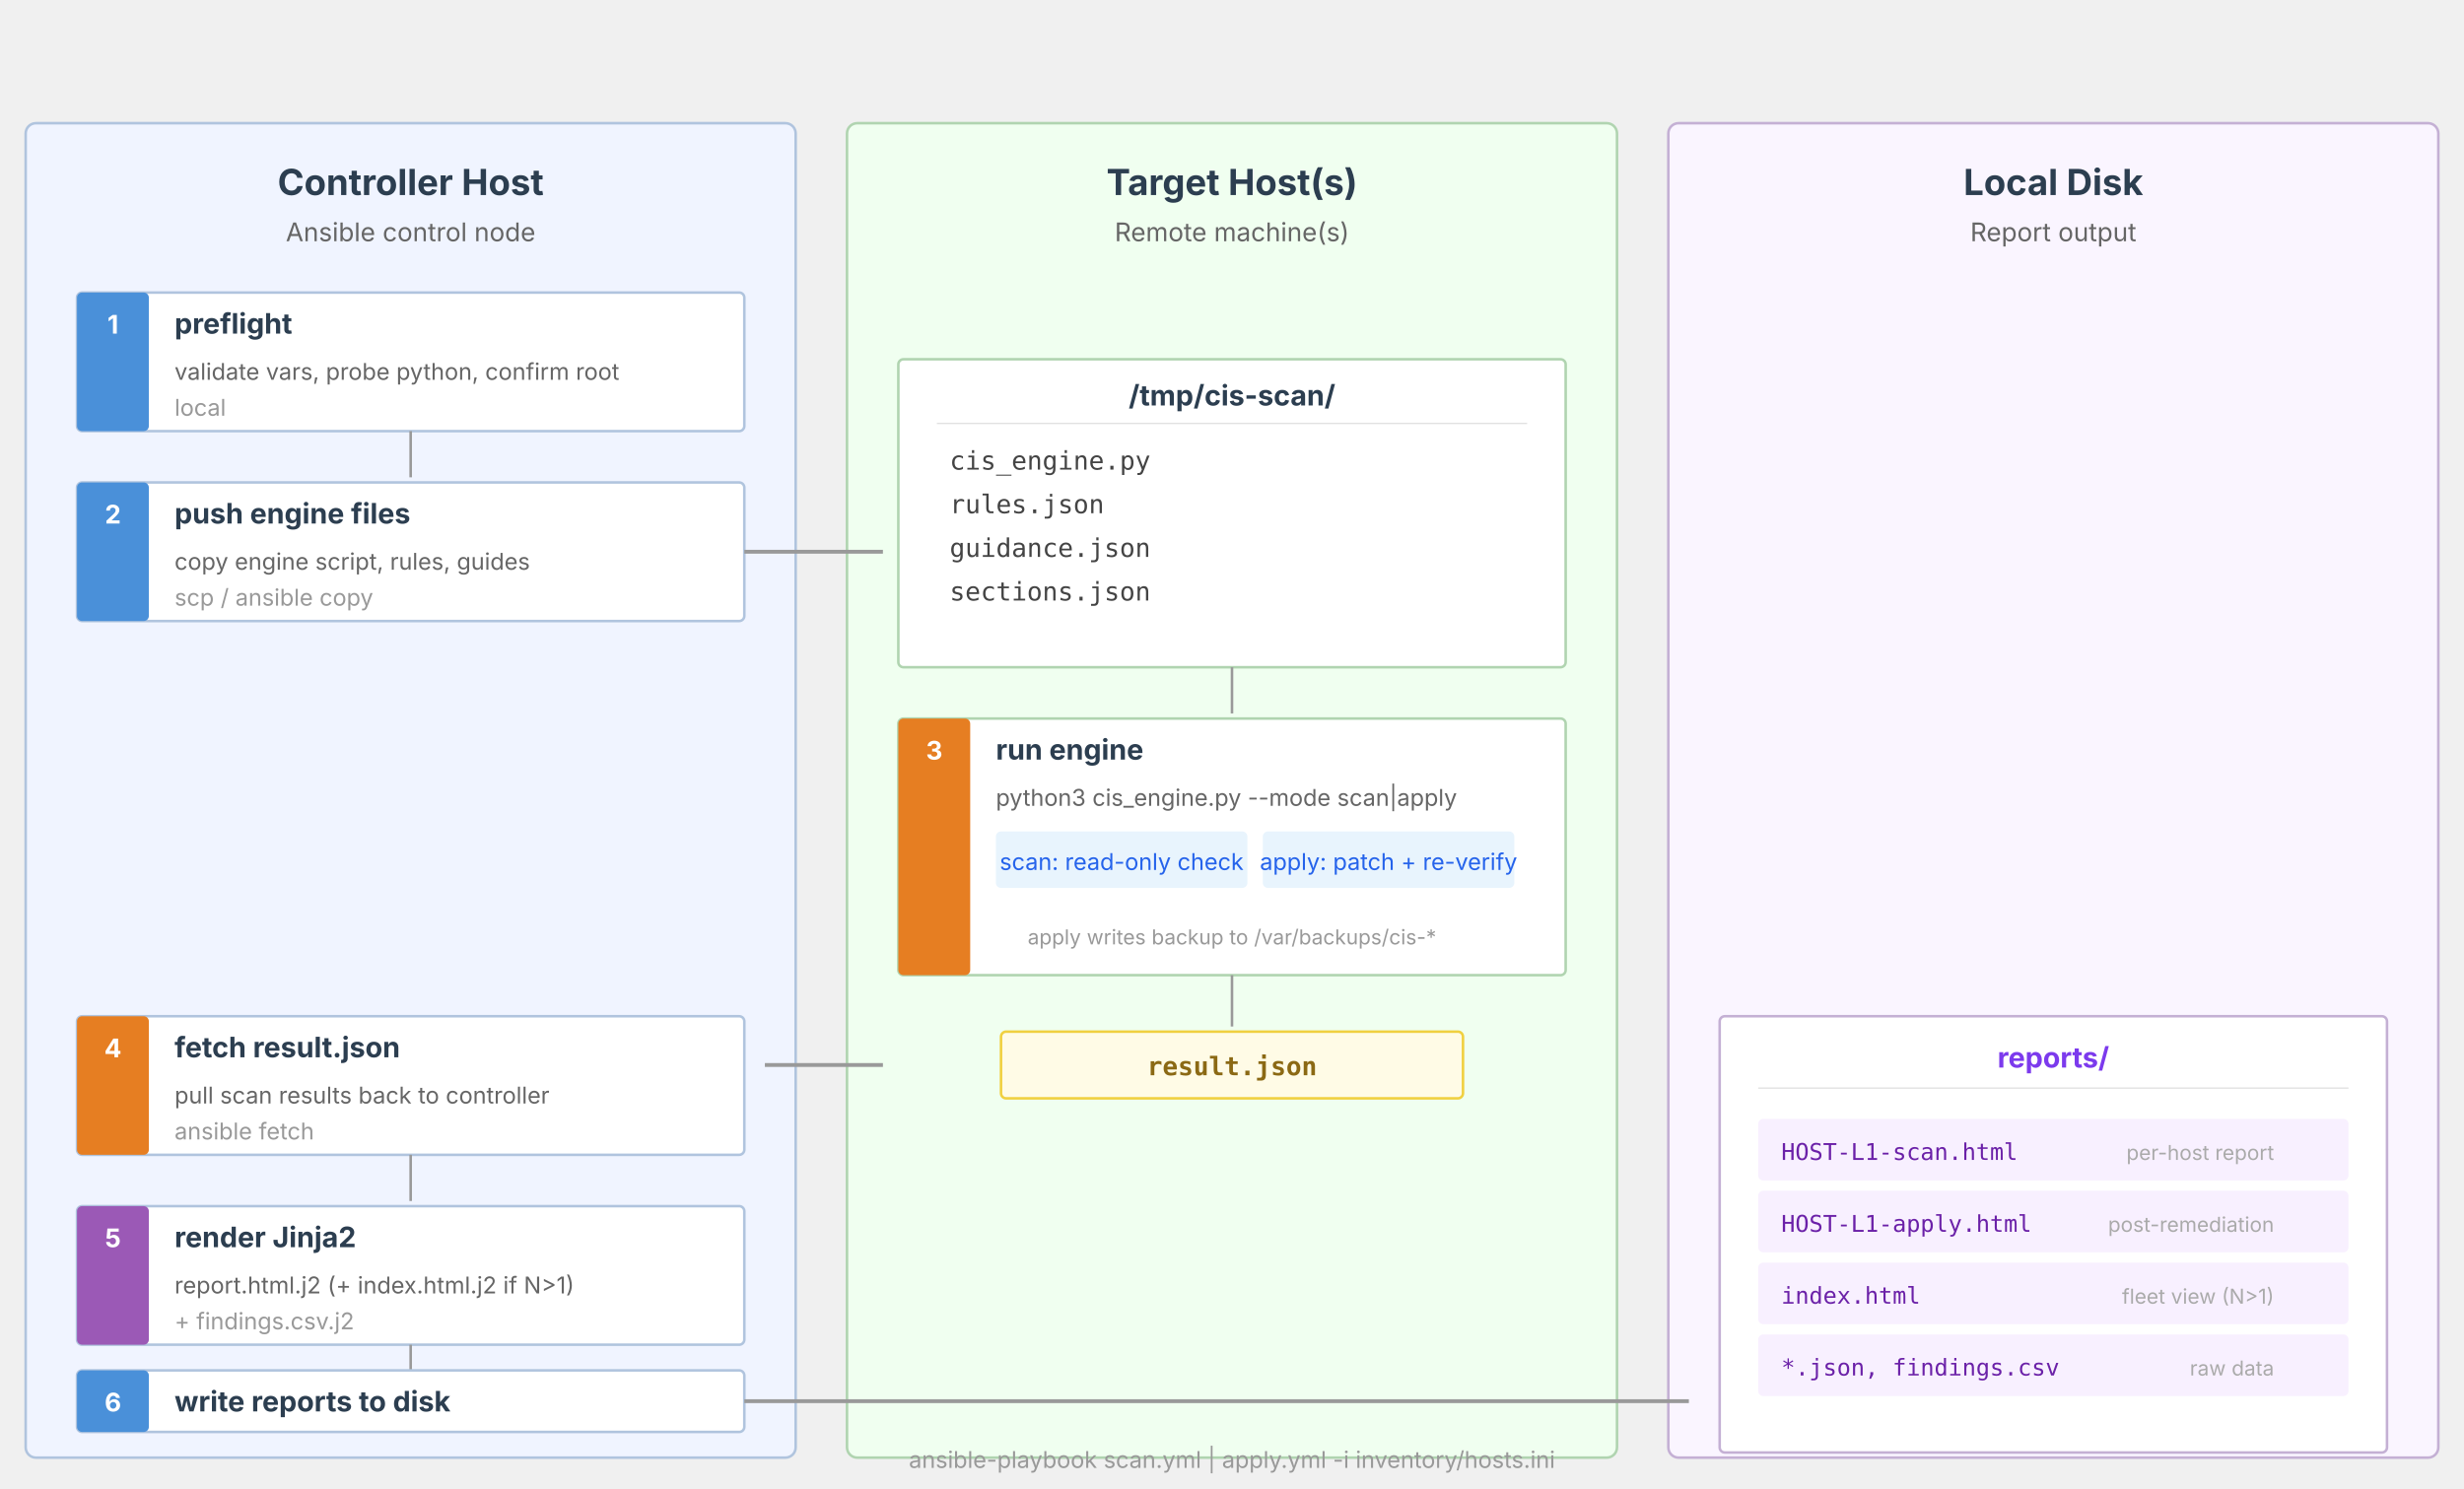
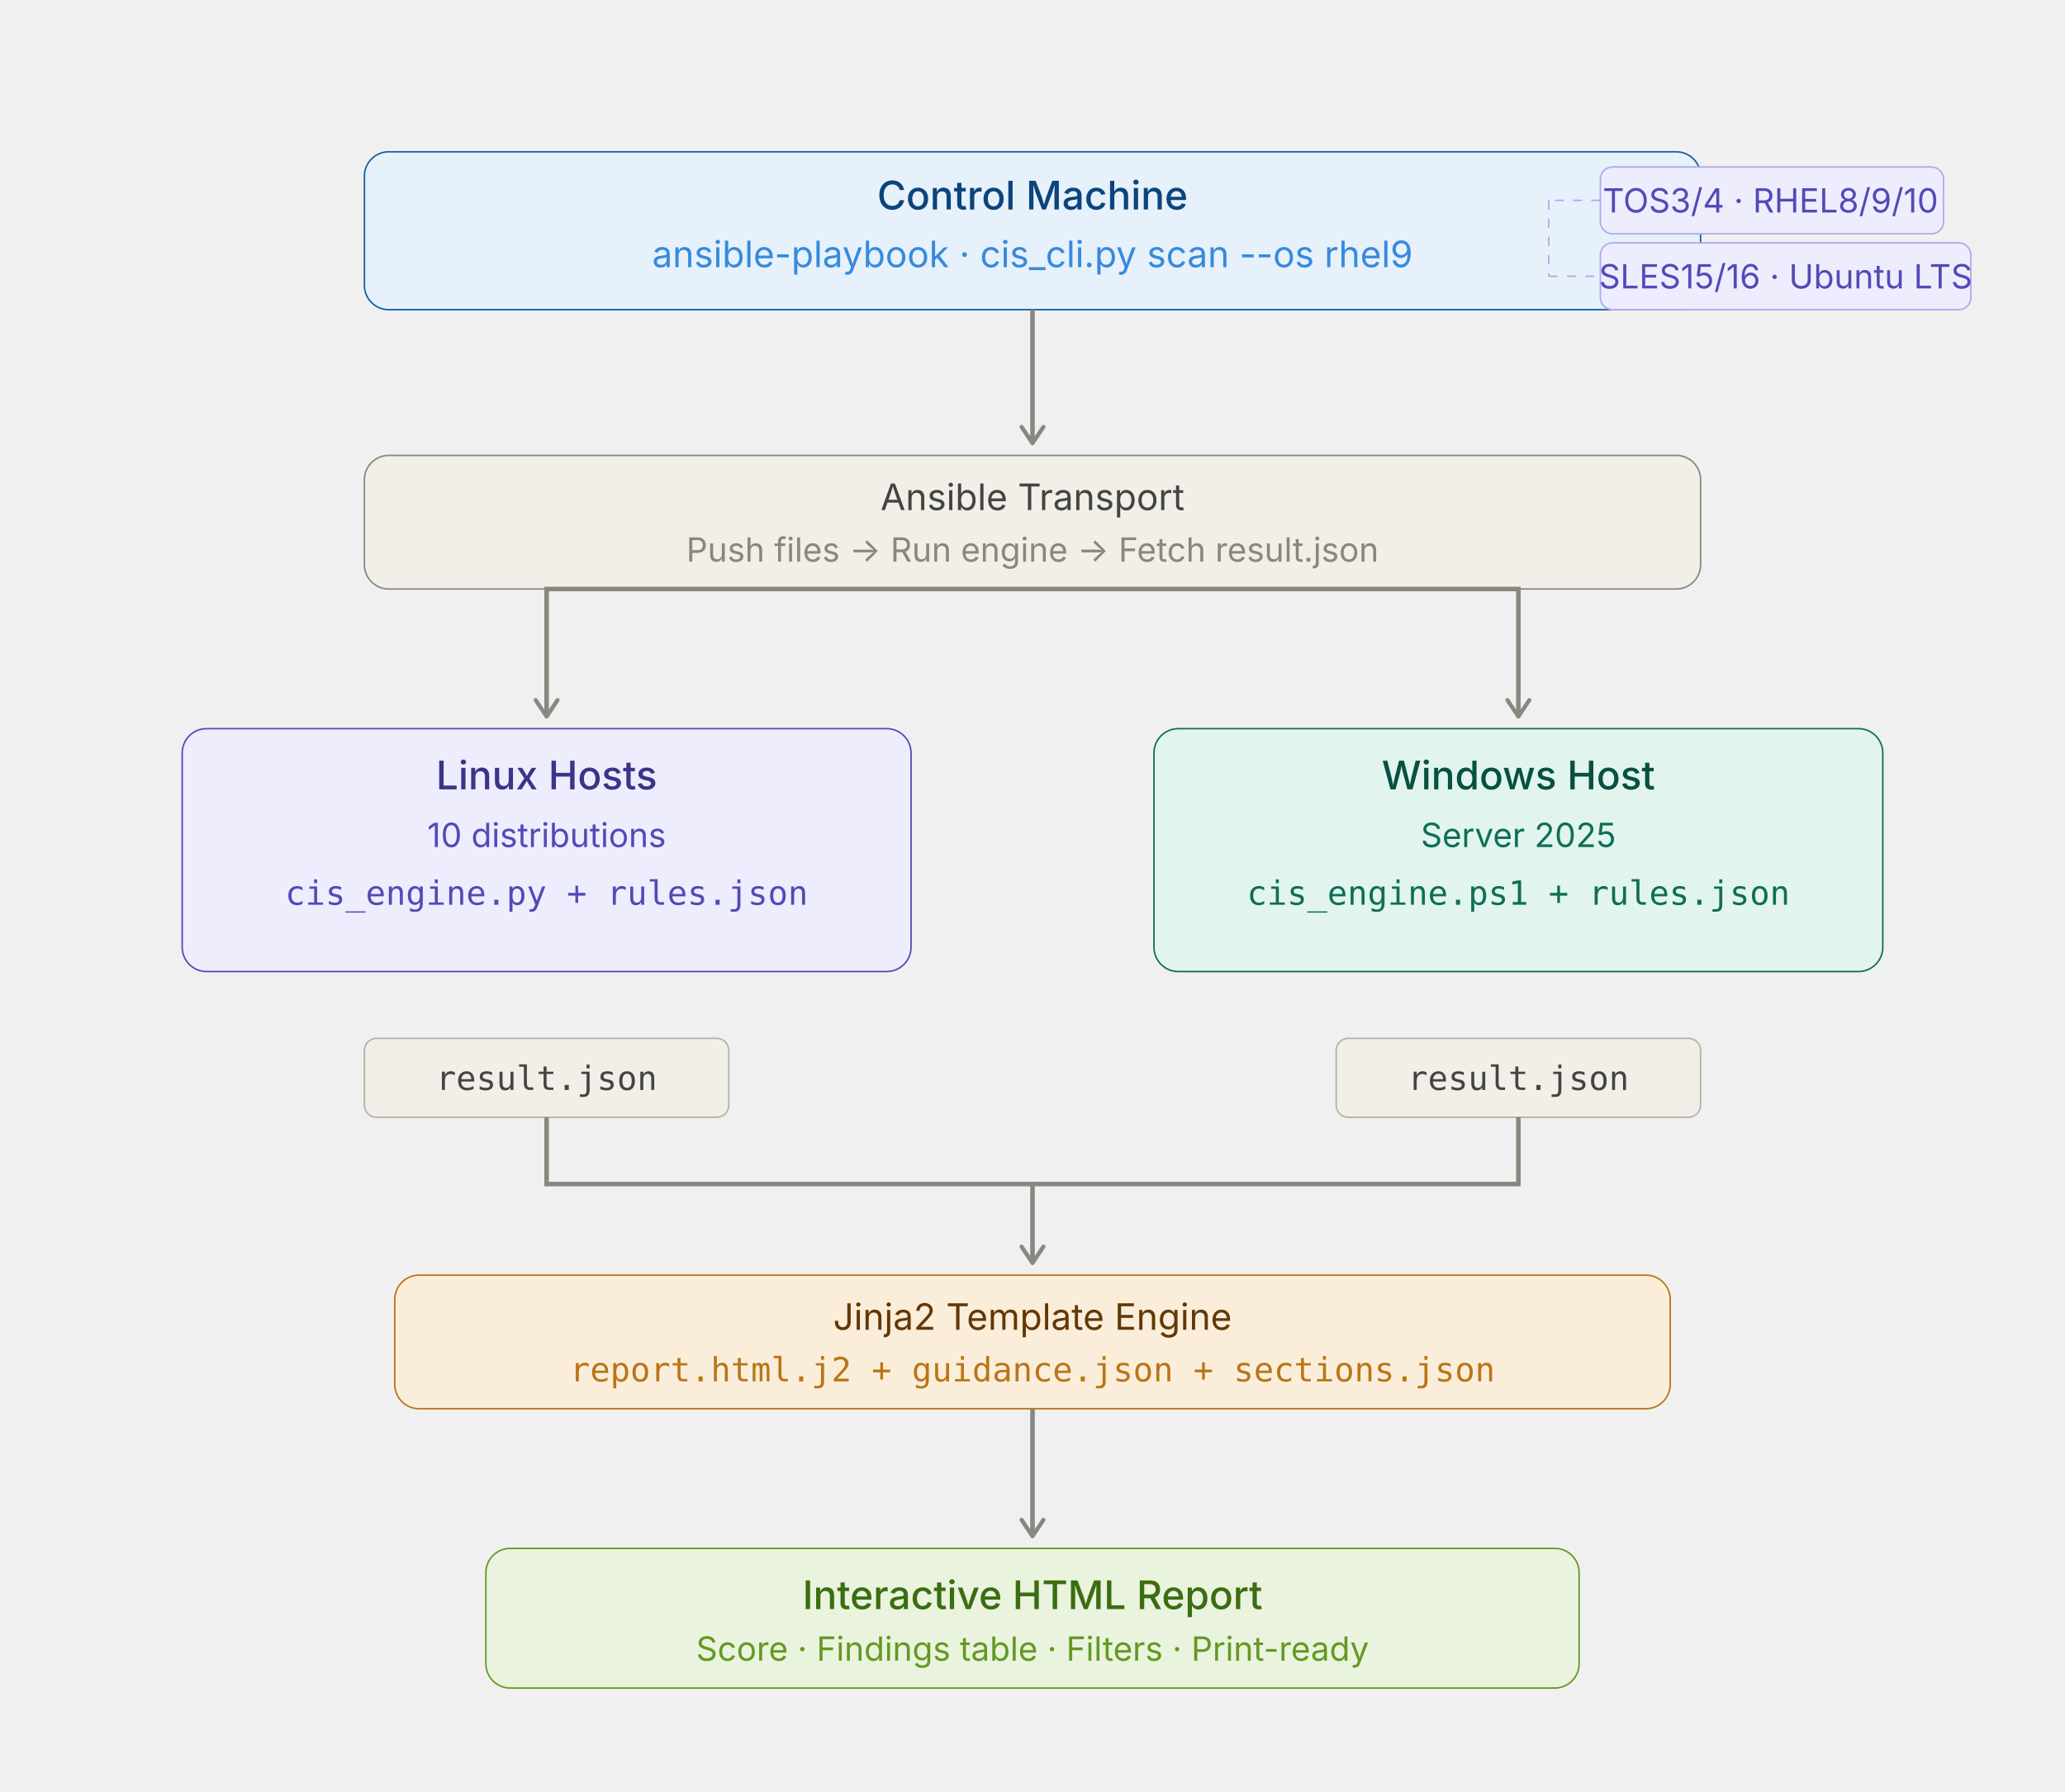
- <svg xmlns="http://www.w3.org/2000/svg" viewBox="0 0 960 580" font-family="system-ui, -apple-system, sans-serif">
-   <rect x="10" y="48" width="300" height="520" rx="4" fill="#f0f4ff" stroke="#b0c4de" stroke-width="1" />
-   <rect x="330" y="48" width="300" height="520" rx="4" fill="#f0fff0" stroke="#b0d4b0" stroke-width="1" />
-   <rect x="650" y="48" width="300" height="520" rx="4" fill="#faf5ff" stroke="#c4b0d4" stroke-width="1" />
-   <text x="160" y="76" text-anchor="middle" font-size="14" font-weight="700" fill="#2c3e50">Controller Host</text>
-   <text x="160" y="94" text-anchor="middle" font-size="10" fill="#666">Ansible control node</text>
-   <text x="480" y="76" text-anchor="middle" font-size="14" font-weight="700" fill="#2c3e50">Target Host(s)</text>
-   <text x="480" y="94" text-anchor="middle" font-size="10" fill="#666">Remote machine(s)</text>
-   <text x="800" y="76" text-anchor="middle" font-size="14" font-weight="700" fill="#2c3e50">Local Disk</text>
-   <text x="800" y="94" text-anchor="middle" font-size="10" fill="#666">Report output</text>
-   <rect x="30" y="114" width="260" height="54" rx="2" fill="#fff" stroke="#b0c4de" stroke-width="1" />
-   <rect x="30" y="114" width="28" height="54" rx="2" fill="#4a90d9" />
-   <text x="44" y="130" text-anchor="middle" font-size="10" fill="#fff" font-weight="700">1</text>
-   <text x="68" y="130" font-size="11" font-weight="700" fill="#2c3e50">preflight</text>
-   <text x="68" y="148" font-size="9" fill="#666">validate vars, probe python, confirm root</text>
-   <text x="68" y="162" font-size="9" fill="#999">local</text>
-   <line x1="160" y1="168" x2="160" y2="186" stroke="#999" stroke-width="1" />
-   <rect x="30" y="188" width="260" height="54" rx="2" fill="#fff" stroke="#b0c4de" stroke-width="1" />
-   <rect x="30" y="188" width="28" height="54" rx="2" fill="#4a90d9" />
-   <text x="44" y="204" text-anchor="middle" font-size="10" fill="#fff" font-weight="700">2</text>
-   <text x="68" y="204" font-size="11" font-weight="700" fill="#2c3e50">push engine files</text>
-   <text x="68" y="222" font-size="9" fill="#666">copy engine script, rules, guides</text>
-   <text x="68" y="236" font-size="9" fill="#999">scp / ansible copy</text>
-   <line x1="290" y1="215" x2="344" y2="215" stroke="#999" stroke-width="1.5" />
-   <rect x="350" y="140" width="260" height="120" rx="2" fill="#fff" stroke="#b0d4b0" stroke-width="1" />
-   <text x="480" y="158" text-anchor="middle" font-size="11" font-weight="700" fill="#2c3e50">/tmp/cis-scan/</text>
-   <line x1="365" y1="165" x2="595" y2="165" stroke="#e0e0e0" stroke-width="0.5" />
-   <text x="370" y="183" font-size="10" fill="#444" font-family="monospace">cis_engine.py</text>
-   <text x="370" y="200" font-size="10" fill="#444" font-family="monospace">rules.json</text>
-   <text x="370" y="217" font-size="10" fill="#444" font-family="monospace">guidance.json</text>
-   <text x="370" y="234" font-size="10" fill="#444" font-family="monospace">sections.json</text>
-   <line x1="480" y1="260" x2="480" y2="278" stroke="#999" stroke-width="1" />
-   <rect x="350" y="280" width="260" height="100" rx="2" fill="#fff" stroke="#b0d4b0" stroke-width="1" />
-   <rect x="350" y="280" width="28" height="100" rx="2" fill="#e67e22" />
-   <text x="364" y="296" text-anchor="middle" font-size="10" fill="#fff" font-weight="700">3</text>
-   <text x="388" y="296" font-size="11" font-weight="700" fill="#2c3e50">run engine</text>
-   <text x="388" y="314" font-size="9" fill="#666">python3 cis_engine.py --mode scan|apply</text>
-   <rect x="388" y="324" width="98" height="22" rx="2" fill="#e8f4fd" />
-   <text x="437" y="339" text-anchor="middle" font-size="9" fill="#2563eb">scan: read-only check</text>
-   <rect x="492" y="324" width="98" height="22" rx="2" fill="#e8f4fd" />
-   <text x="541" y="339" text-anchor="middle" font-size="9" fill="#2563eb">apply: patch + re-verify</text>
-   <text x="480" y="368" text-anchor="middle" font-size="8" fill="#999">apply writes backup to /var/backups/cis-*</text>
-   <line x1="480" y1="380" x2="480" y2="400" stroke="#999" stroke-width="1" />
-   <rect x="390" y="402" width="180" height="26" rx="2" fill="#fffbe6" stroke="#f0d040" stroke-width="1" />
-   <text x="480" y="419" text-anchor="middle" font-size="10" font-weight="600" fill="#8b6914" font-family="monospace">result.json</text>
-   <line x1="344" y1="415" x2="298" y2="415" stroke="#999" stroke-width="1.5" />
-   <rect x="30" y="396" width="260" height="54" rx="2" fill="#fff" stroke="#b0c4de" stroke-width="1" />
-   <rect x="30" y="396" width="28" height="54" rx="2" fill="#e67e22" />
-   <text x="44" y="412" text-anchor="middle" font-size="10" fill="#fff" font-weight="700">4</text>
-   <text x="68" y="412" font-size="11" font-weight="700" fill="#2c3e50">fetch result.json</text>
-   <text x="68" y="430" font-size="9" fill="#666">pull scan results back to controller</text>
-   <text x="68" y="444" font-size="9" fill="#999">ansible fetch</text>
-   <line x1="160" y1="450" x2="160" y2="468" stroke="#999" stroke-width="1" />
-   <rect x="30" y="470" width="260" height="54" rx="2" fill="#fff" stroke="#b0c4de" stroke-width="1" />
-   <rect x="30" y="470" width="28" height="54" rx="2" fill="#9b59b6" />
-   <text x="44" y="486" text-anchor="middle" font-size="10" fill="#fff" font-weight="700">5</text>
-   <text x="68" y="486" font-size="11" font-weight="700" fill="#2c3e50">render Jinja2</text>
-   <text x="68" y="504" font-size="9" fill="#666">report.html.j2 (+ index.html.j2 if N&gt;1)</text>
-   <text x="68" y="518" font-size="9" fill="#999">+ findings.csv.j2</text>
-   <line x1="160" y1="524" x2="160" y2="534" stroke="#999" stroke-width="1" />
-   <rect x="30" y="534" width="260" height="24" rx="2" fill="#fff" stroke="#b0c4de" stroke-width="1" />
-   <rect x="30" y="534" width="28" height="24" rx="2" fill="#4a90d9" />
-   <text x="44" y="550" text-anchor="middle" font-size="10" fill="#fff" font-weight="700">6</text>
-   <text x="68" y="550" font-size="11" font-weight="700" fill="#2c3e50">write reports to disk</text>
-   <line x1="290" y1="546" x2="658" y2="546" stroke="#999" stroke-width="1.5" />
-   <rect x="670" y="396" width="260" height="170" rx="2" fill="#fff" stroke="#c4b0d4" stroke-width="1" />
-   <text x="800" y="416" text-anchor="middle" font-size="11" font-weight="700" fill="#7c3aed">reports/</text>
-   <line x1="685" y1="424" x2="915" y2="424" stroke="#e0e0e0" stroke-width="0.5" />
-   <rect x="685" y="436" width="230" height="24" rx="2" fill="#f8f0ff" />
-   <text x="694" y="452" font-size="9" fill="#6b21a8" font-family="monospace">HOST-L1-scan.html</text>
-   <text x="886" y="452" text-anchor="end" font-size="8" fill="#aaa">per-host report</text>
-   <rect x="685" y="464" width="230" height="24" rx="2" fill="#f8f0ff" />
-   <text x="694" y="480" font-size="9" fill="#6b21a8" font-family="monospace">HOST-L1-apply.html</text>
-   <text x="886" y="480" text-anchor="end" font-size="8" fill="#aaa">post-remediation</text>
-   <rect x="685" y="492" width="230" height="24" rx="2" fill="#f8f0ff" />
-   <text x="694" y="508" font-size="9" fill="#6b21a8" font-family="monospace">index.html</text>
-   <text x="886" y="508" text-anchor="end" font-size="8" fill="#aaa">fleet view (N&gt;1)</text>
-   <rect x="685" y="520" width="230" height="24" rx="2" fill="#f8f0ff" />
-   <text x="694" y="536" font-size="9" fill="#6b21a8" font-family="monospace">*.json, findings.csv</text>
-   <text x="886" y="536" text-anchor="end" font-size="8" fill="#aaa">raw data</text>
-   <text x="480" y="572" text-anchor="middle" font-size="9" fill="#999">ansible-playbook scan.yml | apply.yml -i inventory/hosts.ini</text>
+ <svg xmlns="http://www.w3.org/2000/svg" viewBox="0 0 680 590" width="100%" role="img">
+   <defs>
+     <marker id="arrow" viewBox="0 0 10 10" refX="8" refY="5" markerWidth="6" markerHeight="6" orient="auto-start-reverse">
+       <path d="M2 1L8 5L2 9" fill="none" stroke="context-stroke" stroke-width="1.5" stroke-linecap="round" stroke-linejoin="round" />
+     </marker>
+     <marker id="arrow-light" viewBox="0 0 10 10" refX="8" refY="5" markerWidth="5" markerHeight="5" orient="auto-start-reverse">
+       <path d="M2 1L8 5L2 9" fill="none" stroke="context-stroke" stroke-width="1" stroke-linecap="round" stroke-linejoin="round" />
+     </marker>
+   </defs>
+   <style>
+     text { font-family: system-ui, -apple-system, sans-serif; }
+     .mono { font-family: ui-monospace, SFMono-Regular, Menlo, monospace; font-size: 11px; }
+     .t13 { font-size: 13px; font-weight: 500; }
+     .t12 { font-size: 12px; font-weight: 400; }
+     .t11 { font-size: 11px; font-weight: 400; }
+   </style>
+   <rect x="120" y="50" width="440" height="52" rx="8" fill="#E6F1FB" stroke="#185FA5" stroke-width="0.5" />
+   <text class="t13" x="340" y="69" text-anchor="middle" fill="#0C447C">Control Machine</text>
+   <text class="t12" x="340" y="88" text-anchor="middle" fill="#378ADD">ansible-playbook  ·  cis_cli.py scan --os rhel9</text>
+   <line x1="340" y1="102" x2="340" y2="146" stroke="#888780" stroke-width="1.5" marker-end="url(#arrow)" />
+   <rect x="120" y="150" width="440" height="44" rx="8" fill="#F1EFE8" stroke="#888780" stroke-width="0.5" />
+   <text class="t12" x="340" y="168" text-anchor="middle" fill="#444441" font-weight="500">Ansible Transport</text>
+   <text class="t11" x="340" y="185" text-anchor="middle" fill="#888780">Push files → Run engine → Fetch result.json</text>
+   <polyline points="340,194 180,194 180,236" fill="none" stroke="#888780" stroke-width="1.5" marker-end="url(#arrow)" />
+   <polyline points="340,194 500,194 500,236" fill="none" stroke="#888780" stroke-width="1.5" marker-end="url(#arrow)" />
+   <rect x="60" y="240" width="240" height="80" rx="8" fill="#EEEDFE" stroke="#534AB7" stroke-width="0.5" />
+   <text class="t13" x="180" y="260" text-anchor="middle" fill="#3C3489">Linux Hosts</text>
+   <text class="t11" x="180" y="279" text-anchor="middle" fill="#534AB7">10 distributions</text>
+   <text class="mono" x="180" y="298" text-anchor="middle" fill="#534AB7">cis_engine.py  +  rules.json</text>
+   <rect x="380" y="240" width="240" height="80" rx="8" fill="#E1F5EE" stroke="#0F6E56" stroke-width="0.5" />
+   <text class="t13" x="500" y="260" text-anchor="middle" fill="#085041">Windows Host</text>
+   <text class="t11" x="500" y="279" text-anchor="middle" fill="#0F6E56">Server 2025</text>
+   <text class="mono" x="500" y="298" text-anchor="middle" fill="#0F6E56">cis_engine.ps1  +  rules.json</text>
+   <rect x="120" y="342" width="120" height="26" rx="4" fill="#F1EFE8" stroke="#B4B2A9" stroke-width="0.5" />
+   <text class="mono" x="180" y="359" text-anchor="middle" fill="#444441">result.json</text>
+   <rect x="440" y="342" width="120" height="26" rx="4" fill="#F1EFE8" stroke="#B4B2A9" stroke-width="0.5" />
+   <text class="mono" x="500" y="359" text-anchor="middle" fill="#444441">result.json</text>
+   <polyline points="180,368 180,390 340,390 340,416" fill="none" stroke="#888780" stroke-width="1.5" marker-end="url(#arrow)" />
+   <polyline points="500,368 500,390 340,390" fill="none" stroke="#888780" stroke-width="1.5" />
+   <rect x="130" y="420" width="420" height="44" rx="8" fill="#FAEEDA" stroke="#BA7517" stroke-width="0.5" />
+   <text class="t12" x="340" y="438" text-anchor="middle" fill="#633806" font-weight="500">Jinja2 Template Engine</text>
+   <text class="mono" x="340" y="455" text-anchor="middle" fill="#BA7517">report.html.j2  +  guidance.json  +  sections.json</text>
+   <line x1="340" y1="464" x2="340" y2="506" stroke="#888780" stroke-width="1.5" marker-end="url(#arrow)" />
+   <rect x="160" y="510" width="360" height="46" rx="8" fill="#EAF3DE" stroke="#639922" stroke-width="0.5" />
+   <text class="t13" x="340" y="530" text-anchor="middle" fill="#3B6D11">Interactive HTML Report</text>
+   <text class="t11" x="340" y="547" text-anchor="middle" fill="#639922">Score · Findings table · Filters · Print-ready</text>
+   <rect x="527" y="55" width="113" height="22" rx="4" fill="#EEEDFE" stroke="#AFA9EC" stroke-width="0.5" />
+   <text class="t11" x="583" y="70" text-anchor="middle" fill="#534AB7">TOS3/4 · RHEL8/9/10</text>
+   <rect x="527" y="80" width="122" height="22" rx="4" fill="#EEEDFE" stroke="#AFA9EC" stroke-width="0.5" />
+   <text class="t11" x="588" y="95" text-anchor="middle" fill="#534AB7">SLES15/16 · Ubuntu LTS</text>
+   <line x1="527" y1="66" x2="510" y2="66" stroke="#AFA9EC" stroke-width="0.5" stroke-dasharray="3,3" />
+   <line x1="510" y1="66" x2="510" y2="91" stroke="#AFA9EC" stroke-width="0.5" stroke-dasharray="3,3" />
+   <line x1="510" y1="91" x2="527" y2="91" stroke="#AFA9EC" stroke-width="0.5" stroke-dasharray="3,3" />
</svg>
